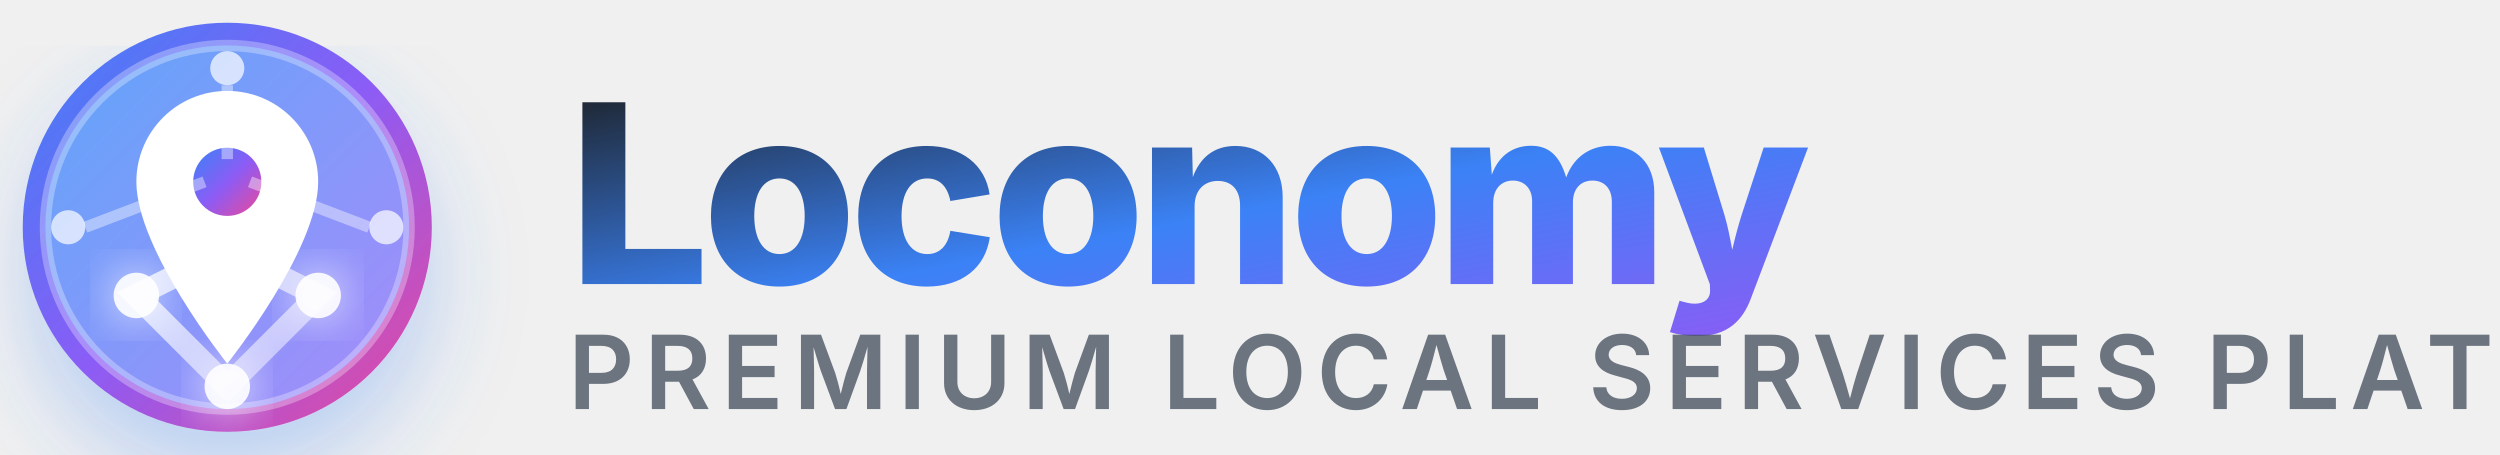
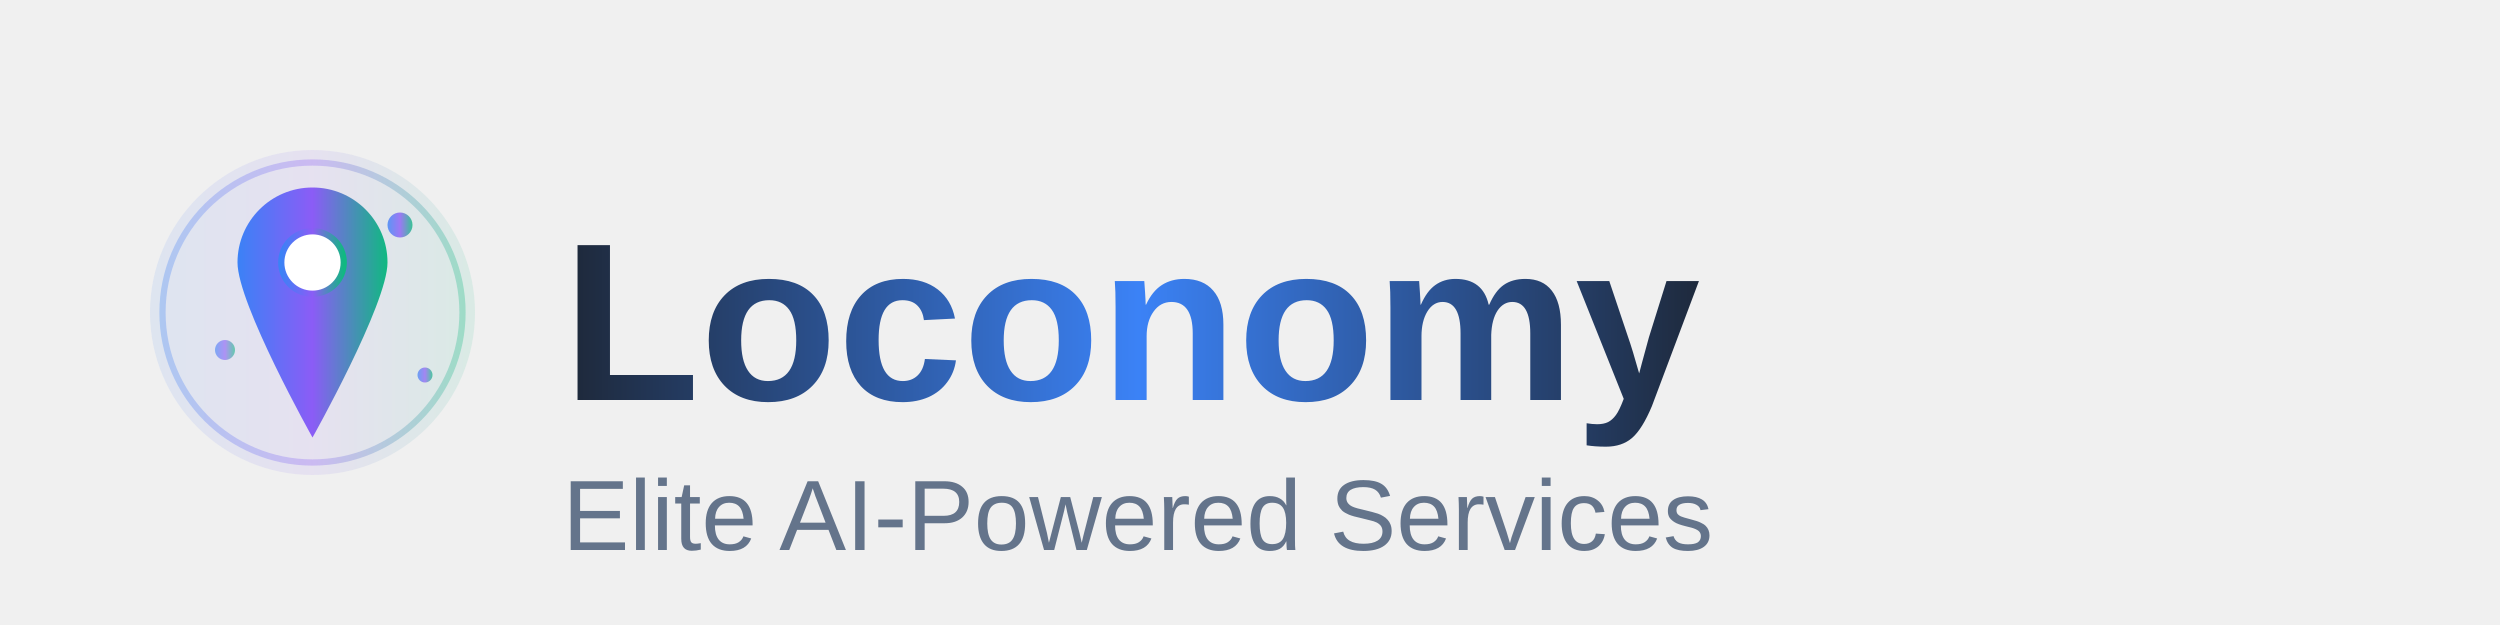
- <svg xmlns="http://www.w3.org/2000/svg" width="220" height="40" viewBox="0 0 220 40" fill="none">
-   <g id="icon">
-     <circle cx="20" cy="20" r="18" fill="url(#gradient-colored)" filter="url(#shadow)" />
-     <circle cx="20" cy="20" r="16" fill="url(#gradient-inner)" stroke="rgba(255,255,255,0.3)" stroke-width="1" />
-     <path d="M20 8c-4.418 0-8 3.582-8 8 0 6 8 16 8 16s8-10 8-16c0-4.418-3.582-8-8-8z" fill="white" />
-     <circle cx="20" cy="16" r="3" fill="url(#gradient-colored)" />
-     <circle cx="12" cy="26" r="2" fill="rgba(255,255,255,0.9)" filter="url(#glow)" />
-     <circle cx="28" cy="26" r="2" fill="rgba(255,255,255,0.9)" filter="url(#glow)" />
-     <circle cx="20" cy="34" r="2" fill="rgba(255,255,255,0.9)" filter="url(#glow)" />
-     <path d="M20 22 L12 26 L20 34 L28 26 Z" stroke="url(#line-gradient)" stroke-width="2" fill="none" />
-     <circle cx="6" cy="20" r="1.5" fill="rgba(255,255,255,0.7)" />
-     <circle cx="34" cy="20" r="1.5" fill="rgba(255,255,255,0.7)" />
-     <circle cx="20" cy="6" r="1.5" fill="rgba(255,255,255,0.7)" />
-     <path d="M7.5 20 L18 16" stroke="rgba(255,255,255,0.4)" stroke-width="1" />
-     <path d="M32.5 20 L22 16" stroke="rgba(255,255,255,0.4)" stroke-width="1" />
-     <path d="M20 7.5 L20 14" stroke="rgba(255,255,255,0.4)" stroke-width="1" />
+ <svg xmlns="http://www.w3.org/2000/svg" width="200" height="50" viewBox="0 0 200 50">
+   <defs>
+     <linearGradient id="logoGradientColor" x1="0%" y1="0%" x2="100%" y2="0%">
+       <stop offset="0%" style="stop-color:#3B82F6" />
+       <stop offset="50%" style="stop-color:#8B5CF6" />
+       <stop offset="100%" style="stop-color:#10B981" />
+     </linearGradient>
+     <linearGradient id="textGradient" x1="0%" y1="0%" x2="100%" y2="0%">
+       <stop offset="0%" style="stop-color:#1E293B" />
+       <stop offset="50%" style="stop-color:#3B82F6" />
+       <stop offset="100%" style="stop-color:#1E293B" />
+     </linearGradient>
+   </defs>
+   <g transform="translate(10, 10)">
+     <circle cx="15" cy="15" r="13" fill="url(#logoGradientColor)" opacity="0.1" />
+     <circle cx="15" cy="15" r="12" fill="none" stroke="url(#logoGradientColor)" stroke-width="0.5" opacity="0.3" />
+     <path d="M15 5C11.686 5 9 7.686 9 11c0 3.314 6 14 6 14s6-10.686 6-14c0-3.314-2.686-6-6-6z" fill="url(#logoGradientColor)" stroke="none" />
+     <circle cx="15" cy="11" r="2.5" fill="white" stroke="url(#logoGradientColor)" stroke-width="0.5" />
+     <g fill="url(#logoGradientColor)">
+       <circle cx="22" cy="8" r="1" opacity="0.8">
+         <animate attributeName="opacity" values="0.4;1;0.4" dur="2s" repeatCount="indefinite" />
+       </circle>
+       <circle cx="8" cy="18" r="0.8" opacity="0.6">
+         <animate attributeName="opacity" values="0.3;0.9;0.3" dur="1.5s" repeatCount="indefinite" />
+       </circle>
+       <circle cx="24" cy="20" r="0.6" opacity="0.7">
+         <animate attributeName="opacity" values="0.5;1;0.5" dur="1.8s" repeatCount="indefinite" />
+       </circle>
+     </g>
  </g>
-   <g id="text" transform="translate(50, 0)">
-     <text x="0" y="25" fill="url(#text-gradient)" font-family="Inter, -apple-system, BlinkMacSystemFont, 'Segoe UI', sans-serif" font-size="22" font-weight="800" letter-spacing="-0.03em">
+   <g transform="translate(45, 32)">
+     <text font-family="Arial, sans-serif" font-size="18" font-weight="bold" fill="url(#textGradient)">
      Loconomy
    </text>
-     <text x="0" y="36" fill="rgba(75,85,99,0.8)" font-family="Inter, -apple-system, BlinkMacSystemFont, 'Segoe UI', sans-serif" font-size="9" font-weight="600" letter-spacing="0.1em">
-       PREMIUM LOCAL SERVICES PLATFORM
+   </g>
+   <g transform="translate(45, 44)">
+     <text font-family="Arial, sans-serif" font-size="8" fill="#64748B">
+       Elite AI-Powered Services
    </text>
  </g>
-   <defs>
-     <linearGradient id="gradient-colored" x1="0%" y1="0%" x2="100%" y2="100%">
-       <stop offset="0%" style="stop-color:#3B82F6;stop-opacity:1" />
-       <stop offset="50%" style="stop-color:#8B5CF6;stop-opacity:1" />
-       <stop offset="100%" style="stop-color:#EC4899;stop-opacity:1" />
-     </linearGradient>
-     <linearGradient id="gradient-inner" x1="0%" y1="0%" x2="100%" y2="100%">
-       <stop offset="0%" style="stop-color:#60A5FA;stop-opacity:1" />
-       <stop offset="100%" style="stop-color:#A78BFA;stop-opacity:1" />
-     </linearGradient>
-     <linearGradient id="text-gradient" x1="0%" y1="0%" x2="100%" y2="100%">
-       <stop offset="0%" style="stop-color:#1F2937;stop-opacity:1" />
-       <stop offset="50%" style="stop-color:#3B82F6;stop-opacity:1" />
-       <stop offset="100%" style="stop-color:#8B5CF6;stop-opacity:1" />
-     </linearGradient>
-     <linearGradient id="line-gradient" x1="0%" y1="0%" x2="100%" y2="100%">
-       <stop offset="0%" style="stop-color:rgba(255,255,255,0.8);stop-opacity:1" />
-       <stop offset="100%" style="stop-color:rgba(255,255,255,0.4);stop-opacity:1" />
-     </linearGradient>
-     <filter id="shadow" x="-50%" y="-50%" width="200%" height="200%">
-       <feDropShadow dx="0" dy="4" stdDeviation="4" flood-color="rgba(59,130,246,0.3)" />
-     </filter>
-     <filter id="glow" x="-50%" y="-50%" width="200%" height="200%">
-       <feGaussianBlur stdDeviation="2" result="coloredBlur" />
-       <feMerge>
-         <feMergeNode in="coloredBlur" />
-         <feMergeNode in="SourceGraphic" />
-       </feMerge>
-     </filter>
-   </defs>
</svg>
